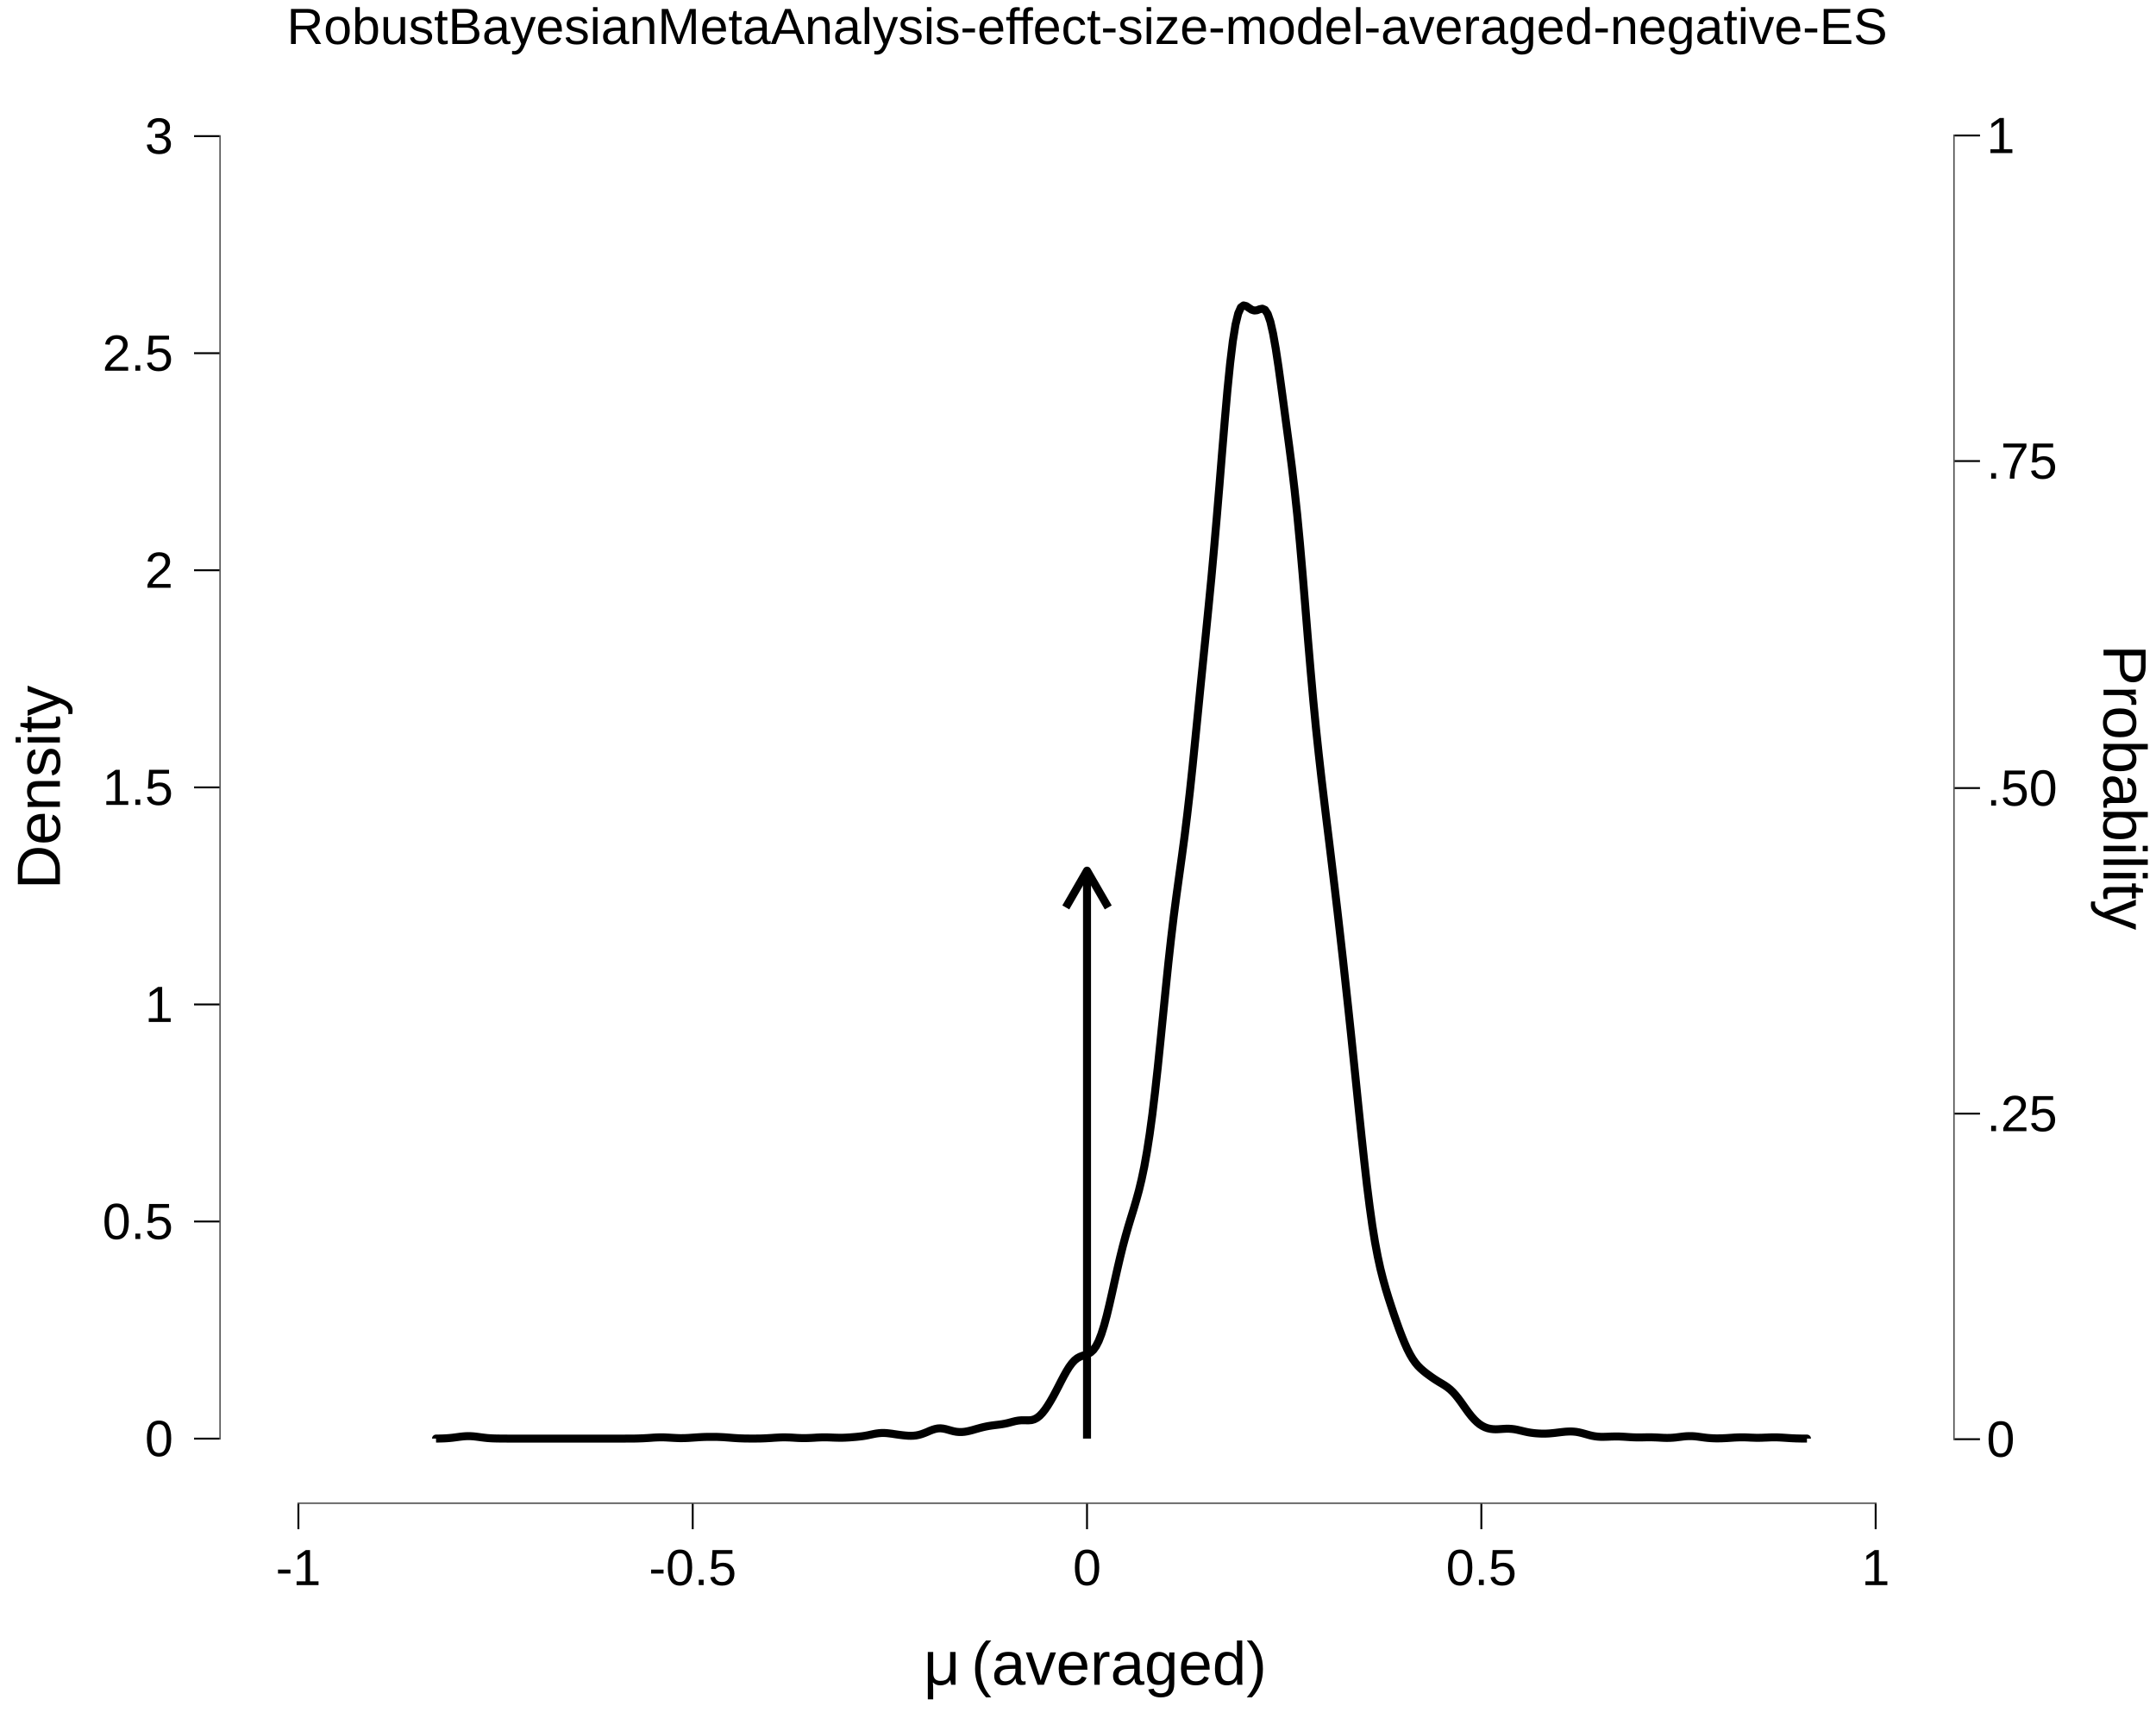
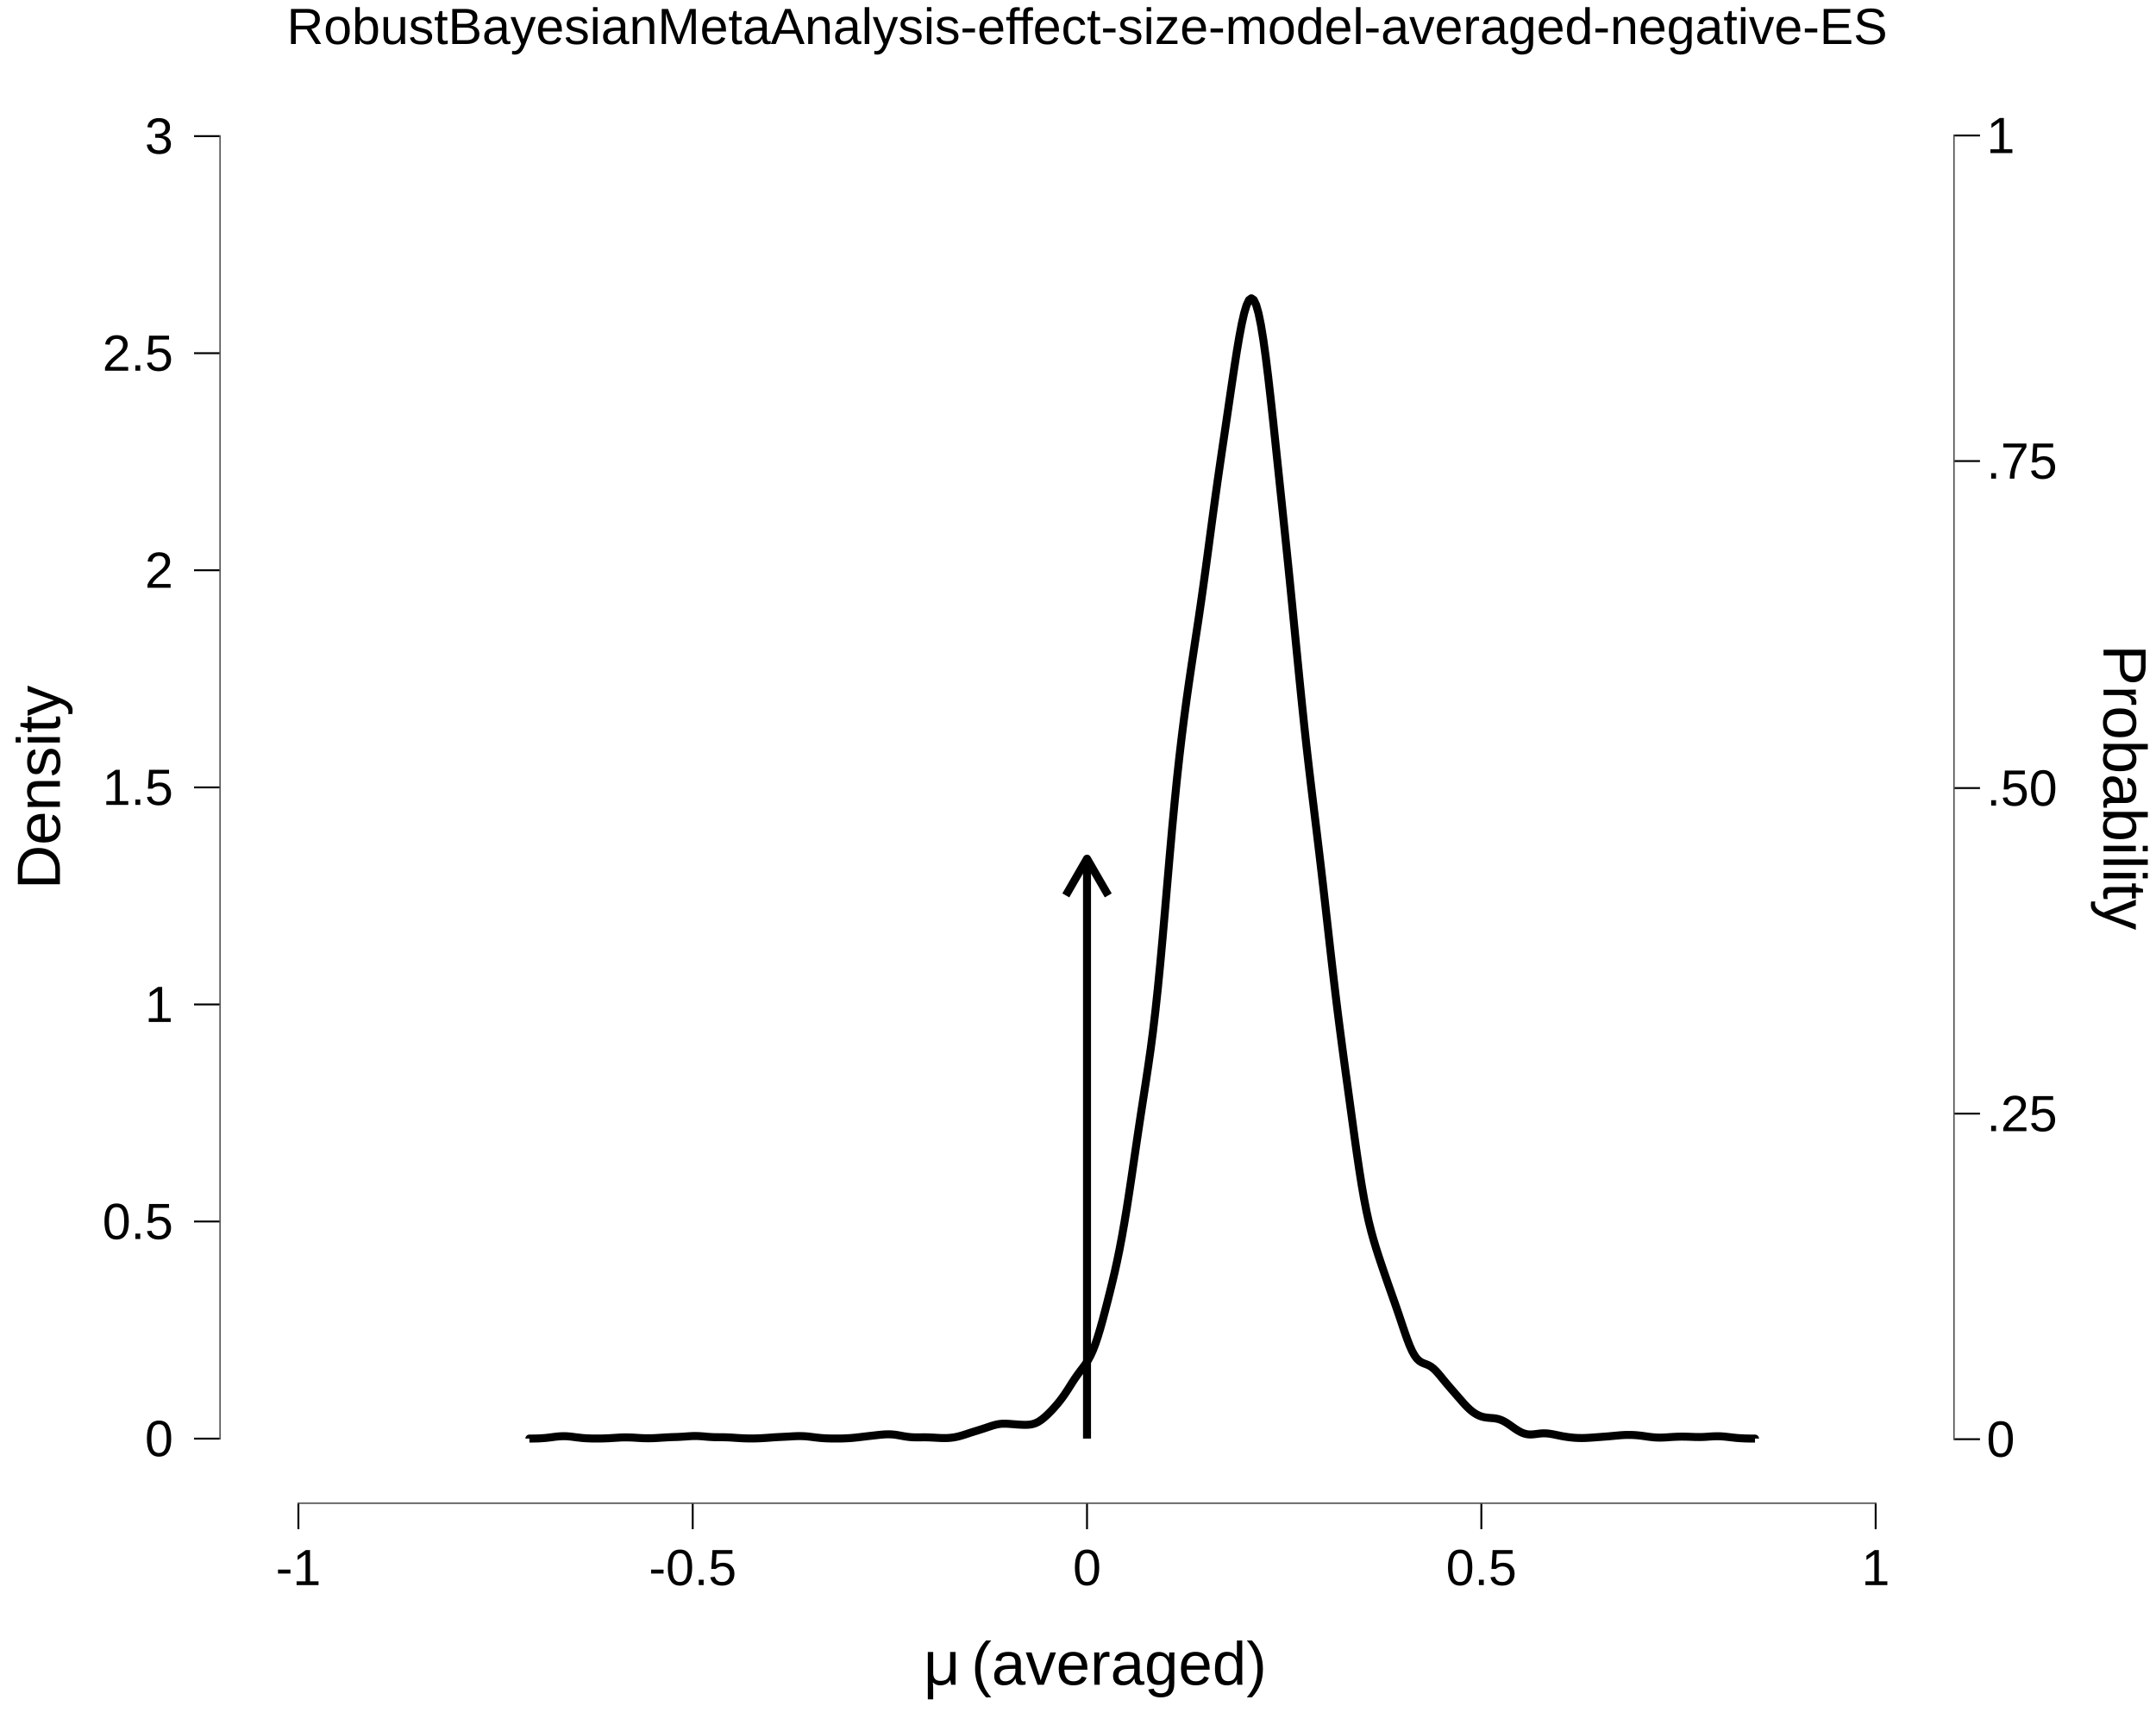
<svg xmlns="http://www.w3.org/2000/svg" viewBox="0 0 720.00 576.00">
  <defs>
    <style type="text/css">
    line, polyline, polygon, path, rect, circle {
      fill: none;
      stroke: #000000;
      stroke-linecap: round;
      stroke-linejoin: round;
      stroke-miterlimit: 10.00;
    }
  </style>
  </defs>
  <rect width="100%" height="100%" style="stroke: none; fill: #FFFFFF;" />
  <rect x="0.00" y="0.00" width="720.00" height="576.00" style="stroke-width: 10.67; stroke: none;" />
  <defs>
    <clipPath id="cpNzMuMzF8NjUyLjcyfDUwMi4xMXwyMy43MA==">
      <rect x="73.31" y="23.70" width="579.41" height="478.41" />
    </clipPath>
  </defs>
  <rect x="73.31" y="23.70" width="579.41" height="478.41" style="stroke-width: 10.67; stroke: none;" clip-path="url(#cpNzMuMzF8NjUyLjcyfDUwMi4xMXwyMy43MA==)" />
-   <polyline points="145.61,480.37 145.61,480.36 146.51,480.35 147.40,480.33 148.30,480.30 149.19,480.25 150.09,480.18 150.99,480.09 151.88,479.98 152.78,479.86 153.67,479.74 154.57,479.64 155.47,479.57 156.36,479.54 157.26,479.56 158.15,479.62 159.05,479.72 159.95,479.84 160.84,479.96 161.74,480.07 162.63,480.17 163.53,480.24 164.43,480.29 165.32,480.32 166.22,480.34 167.11,480.35 168.01,480.36 168.90,480.36 169.80,480.37 170.70,480.37 171.59,480.37 172.49,480.37 173.38,480.37 174.28,480.37 175.18,480.37 176.07,480.37 176.97,480.37 177.86,480.37 178.76,480.37 179.66,480.37 180.55,480.37 181.45,480.37 182.34,480.37 183.24,480.37 184.14,480.37 185.03,480.37 185.93,480.37 186.82,480.37 187.72,480.37 188.62,480.37 189.51,480.37 190.41,480.37 191.30,480.37 192.20,480.37 193.10,480.37 193.99,480.37 194.89,480.37 195.78,480.37 196.68,480.37 197.57,480.37 198.47,480.37 199.37,480.37 200.26,480.37 201.16,480.37 202.05,480.37 202.95,480.37 203.85,480.37 204.74,480.37 205.64,480.37 206.53,480.37 207.43,480.37 208.33,480.37 209.22,480.36 210.12,480.36 211.01,480.36 211.91,480.35 212.81,480.33 213.70,480.30 214.60,480.27 215.49,480.22 216.39,480.17 217.29,480.11 218.18,480.04 219.08,479.99 219.97,479.96 220.87,479.95 221.77,479.96 222.66,480.00 223.56,480.05 224.45,480.10 225.35,480.15 226.25,480.19 227.14,480.22 228.04,480.21 228.93,480.19 229.83,480.15 230.72,480.09 231.62,480.03 232.52,479.97 233.41,479.91 234.31,479.86 235.20,479.82 236.10,479.80 237.00,479.79 237.89,479.79 238.79,479.79 239.68,479.81 240.58,479.85 241.48,479.89 242.37,479.95 243.27,480.02 244.16,480.09 245.06,480.16 245.96,480.22 246.85,480.27 247.75,480.30 248.64,480.33 249.54,480.34 250.44,480.35 251.33,480.35 252.23,480.35 253.12,480.34 254.02,480.33 254.92,480.30 255.81,480.26 256.71,480.21 257.60,480.16 258.50,480.09 259.39,480.04 260.29,479.99 261.19,479.96 262.08,479.95 262.98,479.97 263.87,480.00 264.77,480.05 265.67,480.11 266.56,480.16 267.46,480.19 268.35,480.21 269.25,480.20 270.15,480.17 271.04,480.13 271.94,480.08 272.83,480.02 273.73,479.98 274.63,479.95 275.52,479.95 276.42,479.96 277.31,479.99 278.21,480.03 279.11,480.06 280.00,480.08 280.90,480.09 281.79,480.07 282.69,480.03 283.59,479.98 284.48,479.91 285.38,479.84 286.27,479.76 287.17,479.66 288.07,479.55 288.96,479.41 289.86,479.24 290.75,479.05 291.65,478.86 292.54,478.69 293.44,478.57 294.34,478.50 295.23,478.49 296.13,478.54 297.02,478.64 297.92,478.75 298.82,478.89 299.71,479.02 300.61,479.14 301.50,479.25 302.40,479.34 303.30,479.41 304.19,479.43 305.09,479.40 305.98,479.30 306.88,479.12 307.78,478.86 308.67,478.54 309.57,478.18 310.46,477.79 311.36,477.44 312.26,477.16 313.15,476.98 314.05,476.93 314.94,477.02 315.84,477.20 316.74,477.45 317.63,477.70 318.53,477.93 319.42,478.09 320.32,478.17 321.21,478.17 322.11,478.09 323.01,477.94 323.90,477.74 324.80,477.51 325.69,477.25 326.59,477.00 327.49,476.75 328.38,476.53 329.28,476.33 330.17,476.16 331.07,476.02 331.97,475.90 332.86,475.79 333.76,475.68 334.65,475.55 335.55,475.39 336.45,475.20 337.34,474.97 338.24,474.73 339.13,474.51 340.03,474.35 340.93,474.26 341.82,474.24 342.72,474.26 343.61,474.26 344.51,474.18 345.41,473.92 346.30,473.46 347.20,472.76 348.09,471.83 348.99,470.69 349.88,469.38 350.78,467.92 351.68,466.35 352.57,464.68 353.47,462.95 354.36,461.21 355.26,459.50 356.16,457.89 357.05,456.45 357.95,455.23 358.84,454.25 359.74,453.53 360.64,453.04 361.53,452.70 362.43,452.42 363.32,452.09 364.22,451.58 365.12,450.76 366.01,449.52 366.91,447.77 367.80,445.48 368.70,442.64 369.60,439.32 370.49,435.62 371.39,431.67 372.28,427.62 373.18,423.62 374.08,419.76 374.97,416.15 375.87,412.80 376.76,409.68 377.66,406.71 378.56,403.79 379.45,400.77 380.35,397.50 381.24,393.80 382.14,389.52 383.03,384.53 383.93,378.74 384.83,372.12 385.72,364.71 386.62,356.59 387.51,347.93 388.41,338.98 389.31,330.01 390.20,321.35 391.10,313.25 391.99,305.80 392.89,298.95 393.79,292.46 394.68,286.03 395.58,279.33 396.47,272.11 397.37,264.25 398.27,255.81 399.16,246.97 400.06,237.95 400.95,228.94 401.85,220.03 402.75,211.18 403.64,202.23 404.54,192.99 405.43,183.23 406.33,172.90 407.23,162.12 408.12,151.13 409.02,140.34 409.91,130.24 410.81,121.30 411.70,113.94 412.60,108.38 413.50,104.68 414.39,102.66 415.29,101.99 416.18,102.20 417.08,102.82 417.98,103.41 418.87,103.69 419.77,103.60 420.66,103.26 421.56,103.08 422.46,103.47 423.35,104.83 424.25,107.44 425.14,111.35 426.04,116.43 426.94,122.38 427.83,128.84 428.73,135.48 429.62,142.15 430.52,148.88 431.42,155.88 432.31,163.46 433.21,171.88 434.10,181.28 435.00,191.58 435.90,202.45 436.79,213.42 437.69,224.03 438.58,234.01 439.48,243.22 440.38,251.69 441.27,259.59 442.17,267.12 443.06,274.47 443.96,281.79 444.85,289.17 445.75,296.66 446.65,304.30 447.54,312.09 448.44,320.03 449.33,328.14 450.23,336.42 451.13,344.89 452.02,353.51 452.92,362.24 453.81,371.00 454.71,379.62 455.61,387.94 456.50,395.76 457.40,402.90 458.29,409.26 459.19,414.79 460.09,419.54 460.98,423.62 461.88,427.18 462.77,430.36 463.67,433.31 464.57,436.09 465.46,438.77 466.36,441.36 467.25,443.84 468.15,446.20 469.05,448.40 469.94,450.40 470.84,452.17 471.73,453.69 472.63,454.98 473.52,456.06 474.42,456.96 475.32,457.75 476.21,458.47 477.11,459.14 478.00,459.78 478.90,460.40 479.80,460.98 480.69,461.53 481.59,462.06 482.48,462.61 483.38,463.23 484.28,463.95 485.17,464.80 486.07,465.79 486.96,466.90 487.86,468.11 488.76,469.38 489.65,470.64 490.55,471.86 491.44,472.98 492.34,473.99 493.24,474.86 494.13,475.58 495.03,476.15 495.92,476.59 496.82,476.91 497.72,477.11 498.61,477.22 499.51,477.26 500.40,477.23 501.30,477.17 502.20,477.11 503.09,477.07 503.99,477.08 504.88,477.14 505.78,477.25 506.67,477.42 507.57,477.63 508.47,477.84 509.36,478.05 510.26,478.24 511.15,478.39 512.05,478.51 512.95,478.60 513.84,478.66 514.74,478.70 515.63,478.71 516.53,478.69 517.43,478.64 518.32,478.56 519.22,478.47 520.11,478.36 521.01,478.25 521.91,478.15 522.80,478.06 523.70,478.01 524.59,477.99 525.49,478.03 526.39,478.12 527.28,478.28 528.18,478.49 529.07,478.73 529.97,478.98 530.87,479.23 531.76,479.44 532.66,479.60 533.55,479.71 534.45,479.77 535.34,479.78 536.24,479.76 537.14,479.73 538.03,479.69 538.93,479.67 539.82,479.66 540.72,479.67 541.62,479.71 542.51,479.76 543.41,479.82 544.30,479.88 545.20,479.93 546.10,479.96 546.99,479.98 547.89,479.97 548.78,479.96 549.68,479.94 550.58,479.93 551.47,479.93 552.37,479.96 553.26,479.99 554.16,480.04 555.06,480.09 555.95,480.13 556.85,480.14 557.74,480.12 558.64,480.07 559.54,479.99 560.43,479.88 561.33,479.77 562.22,479.66 563.12,479.58 564.02,479.54 564.91,479.54 565.81,479.59 566.70,479.68 567.60,479.80 568.49,479.92 569.39,480.04 570.29,480.14 571.18,480.21 572.08,480.26 572.97,480.29 573.87,480.29 574.77,480.28 575.66,480.24 576.56,480.20 577.45,480.14 578.35,480.08 579.25,480.02 580.14,479.98 581.04,479.95 581.93,479.95 582.83,479.96 583.73,479.99 584.62,480.04 585.52,480.07 586.41,480.10 587.31,480.10 588.21,480.09 589.10,480.05 590.00,480.02 590.89,479.98 591.79,479.95 592.69,479.95 593.58,479.96 594.48,480.00 595.37,480.05 596.27,480.11 597.16,480.17 598.06,480.23 598.96,480.27 599.85,480.31 600.75,480.33 601.64,480.35 602.54,480.36 603.44,480.36 603.44,480.37 " style="stroke-width: 2.67; stroke-linecap: butt;" clip-path="url(#cpNzMuMzF8NjUyLjcyfDUwMi4xMXwyMy43MA==)" />
-   <line x1="363.01" y1="480.37" x2="363.01" y2="290.72" style="stroke-width: 2.67; stroke-linecap: butt;" clip-path="url(#cpNzMuMzF8NjUyLjcyfDUwMi4xMXwyMy43MA==)" />
-   <polyline points="370.10,303.00 363.01,290.72 355.93,303.00 " style="stroke-width: 2.67; stroke-linecap: butt;" clip-path="url(#cpNzMuMzF8NjUyLjcyfDUwMi4xMXwyMy43MA==)" />
+   <polyline points="176.79,480.37 176.79,480.36 177.59,480.35 178.39,480.34 179.20,480.32 180.00,480.30 180.80,480.25 181.60,480.20 182.40,480.13 183.20,480.04 184.00,479.94 184.80,479.83 185.60,479.73 186.40,479.65 187.21,479.59 188.01,479.56 188.81,479.56 189.61,479.61 190.41,479.68 191.21,479.77 192.01,479.88 192.81,479.98 193.61,480.07 194.41,480.16 195.22,480.22 196.02,480.27 196.82,480.30 197.62,480.33 198.42,480.34 199.22,480.34 200.02,480.34 200.82,480.33 201.62,480.31 202.42,480.28 203.22,480.25 204.03,480.20 204.83,480.15 205.63,480.10 206.43,480.05 207.23,480.00 208.03,479.97 208.83,479.96 209.63,479.97 210.43,479.99 211.23,480.02 212.04,480.07 212.84,480.12 213.64,480.17 214.44,480.21 215.24,480.24 216.04,480.25 216.84,480.25 217.64,480.24 218.44,480.21 219.24,480.17 220.05,480.12 220.85,480.07 221.65,480.02 222.45,479.97 223.25,479.93 224.05,479.89 224.85,479.86 225.65,479.84 226.45,479.81 227.25,479.77 228.06,479.72 228.86,479.67 229.66,479.61 230.46,479.56 231.26,479.52 232.06,479.50 232.86,479.51 233.66,479.55 234.46,479.60 235.26,479.67 236.06,479.74 236.87,479.81 237.67,479.85 238.47,479.89 239.27,479.90 240.07,479.91 240.87,479.91 241.67,479.92 242.47,479.94 243.27,479.97 244.07,480.01 244.88,480.06 245.68,480.12 246.48,480.17 247.28,480.22 248.08,480.26 248.88,480.29 249.68,480.31 250.48,480.32 251.28,480.32 252.08,480.31 252.89,480.29 253.69,480.26 254.49,480.22 255.29,480.17 256.09,480.12 256.89,480.06 257.69,480.00 258.49,479.94 259.29,479.89 260.09,479.85 260.90,479.81 261.70,479.77 262.50,479.73 263.30,479.69 264.10,479.64 264.90,479.59 265.70,479.56 266.50,479.53 267.30,479.53 268.10,479.55 268.90,479.59 269.71,479.66 270.51,479.75 271.31,479.85 272.11,479.95 272.91,480.04 273.71,480.13 274.51,480.20 275.31,480.25 276.11,480.29 276.91,480.32 277.72,480.33 278.52,480.34 279.32,480.34 280.12,480.34 280.92,480.33 281.72,480.31 282.52,480.27 283.32,480.23 284.12,480.18 284.92,480.11 285.73,480.03 286.53,479.94 287.33,479.85 288.13,479.75 288.93,479.66 289.73,479.56 290.53,479.47 291.33,479.38 292.13,479.29 292.93,479.20 293.74,479.11 294.54,479.04 295.34,478.97 296.14,478.94 296.94,478.93 297.74,478.96 298.54,479.03 299.34,479.13 300.14,479.27 300.94,479.41 301.74,479.56 302.55,479.69 303.35,479.80 304.15,479.88 304.95,479.93 305.75,479.95 306.55,479.95 307.35,479.95 308.15,479.94 308.95,479.94 309.75,479.95 310.56,479.98 311.36,480.02 312.16,480.06 312.96,480.11 313.76,480.15 314.56,480.18 315.36,480.19 316.16,480.18 316.96,480.14 317.76,480.06 318.57,479.95 319.37,479.80 320.17,479.62 320.97,479.40 321.77,479.16 322.57,478.90 323.37,478.64 324.17,478.37 324.97,478.12 325.77,477.87 326.58,477.62 327.38,477.37 328.18,477.11 328.98,476.85 329.78,476.58 330.58,476.31 331.38,476.05 332.18,475.82 332.98,475.63 333.78,475.49 334.59,475.41 335.39,475.39 336.19,475.40 336.99,475.45 337.79,475.51 338.59,475.57 339.39,475.63 340.19,475.69 340.99,475.73 341.79,475.76 342.59,475.77 343.40,475.74 344.20,475.65 345.00,475.48 345.80,475.22 346.60,474.84 347.40,474.35 348.20,473.76 349.00,473.09 349.80,472.35 350.60,471.56 351.41,470.72 352.21,469.84 353.01,468.92 353.81,467.94 354.61,466.90 355.41,465.78 356.21,464.59 357.01,463.35 357.81,462.08 358.61,460.84 359.42,459.65 360.22,458.53 361.02,457.47 361.82,456.42 362.62,455.32 363.42,454.06 364.22,452.58 365.02,450.81 365.82,448.72 366.62,446.32 367.43,443.65 368.23,440.78 369.03,437.77 369.83,434.68 370.63,431.51 371.43,428.26 372.23,424.87 373.03,421.26 373.83,417.38 374.63,413.17 375.43,408.63 376.24,403.76 377.04,398.62 377.84,393.29 378.64,387.86 379.44,382.41 380.24,377.03 381.04,371.75 381.84,366.56 382.64,361.37 383.44,356.05 384.25,350.42 385.05,344.30 385.85,337.56 386.65,330.12 387.45,321.98 388.25,313.24 389.05,304.08 389.85,294.73 390.65,285.45 391.45,276.46 392.26,267.94 393.06,259.98 393.86,252.64 394.66,245.86 395.46,239.53 396.26,233.59 397.06,227.94 397.86,222.51 398.66,217.20 399.46,211.92 400.27,206.60 401.07,201.14 401.87,195.50 402.67,189.69 403.47,183.74 404.27,177.74 405.07,171.78 405.87,165.94 406.67,160.26 407.47,154.71 408.27,149.25 409.08,143.82 409.88,138.39 410.68,132.93 411.48,127.50 412.28,122.18 413.08,117.08 413.88,112.36 414.68,108.16 415.48,104.63 416.28,101.94 417.09,100.20 417.89,99.60 418.69,100.13 419.49,101.81 420.29,104.63 421.09,108.54 421.89,113.43 422.69,119.19 423.49,125.66 424.29,132.66 425.10,140.01 425.90,147.55 426.70,155.18 427.50,162.80 428.30,170.41 429.10,178.06 429.90,185.80 430.70,193.70 431.50,201.76 432.30,209.94 433.11,218.16 433.91,226.30 434.71,234.24 435.51,241.89 436.31,249.21 437.11,256.21 437.91,262.95 438.71,269.53 439.51,276.07 440.31,282.68 441.11,289.43 441.92,296.35 442.72,303.41 443.52,310.53 444.32,317.62 445.12,324.58 445.92,331.34 446.72,337.86 447.52,344.14 448.32,350.22 449.12,356.17 449.93,362.04 450.73,367.89 451.53,373.74 452.33,379.55 453.13,385.22 453.93,390.63 454.73,395.68 455.53,400.29 456.33,404.40 457.13,408.03 457.94,411.25 458.74,414.13 459.54,416.78 460.34,419.28 461.14,421.69 461.94,424.05 462.74,426.38 463.54,428.69 464.34,430.96 465.14,433.23 465.95,435.52 466.75,437.84 467.55,440.20 468.35,442.59 469.15,444.95 469.95,447.21 470.75,449.28 471.55,451.08 472.35,452.54 473.15,453.65 473.96,454.42 474.76,454.93 475.56,455.28 476.36,455.57 477.16,455.92 477.96,456.39 478.76,457.02 479.56,457.79 480.36,458.68 481.16,459.64 481.96,460.63 482.77,461.61 483.57,462.56 484.37,463.49 485.17,464.41 485.97,465.33 486.77,466.25 487.57,467.17 488.37,468.09 489.17,468.98 489.97,469.81 490.78,470.58 491.58,471.26 492.38,471.84 493.18,472.32 493.98,472.71 494.78,473.00 495.58,473.21 496.38,473.34 497.18,473.43 497.98,473.49 498.79,473.56 499.59,473.67 500.39,473.84 501.19,474.11 501.99,474.46 502.79,474.90 503.59,475.41 504.39,475.96 505.19,476.53 505.99,477.09 506.80,477.61 507.60,478.07 508.40,478.45 509.20,478.73 510.00,478.91 510.80,478.99 511.60,478.98 512.40,478.91 513.20,478.81 514.00,478.71 514.80,478.63 515.61,478.60 516.41,478.63 517.21,478.70 518.01,478.82 518.81,478.96 519.61,479.13 520.41,479.29 521.21,479.46 522.01,479.61 522.81,479.74 523.62,479.86 524.42,479.96 525.22,480.04 526.02,480.11 526.82,480.15 527.62,480.17 528.42,480.18 529.22,480.16 530.02,480.13 530.82,480.08 531.63,480.03 532.43,479.97 533.23,479.91 534.03,479.85 534.83,479.79 535.63,479.73 536.43,479.67 537.23,479.61 538.03,479.53 538.83,479.46 539.64,479.38 540.44,479.31 541.24,479.24 542.04,479.19 542.84,479.15 543.64,479.14 544.44,479.14 545.24,479.16 546.04,479.20 546.84,479.27 547.64,479.35 548.45,479.45 549.25,479.56 550.05,479.68 550.85,479.79 551.65,479.88 552.45,479.96 553.25,480.01 554.05,480.03 554.85,480.03 555.65,480.00 556.46,479.96 557.26,479.90 558.06,479.85 558.86,479.80 559.66,479.76 560.46,479.73 561.26,479.71 562.06,479.71 562.86,479.72 563.66,479.74 564.47,479.77 565.27,479.80 566.07,479.83 566.87,479.84 567.67,479.85 568.47,479.83 569.27,479.80 570.07,479.75 570.87,479.69 571.67,479.64 572.48,479.60 573.28,479.58 574.08,479.58 574.88,479.62 575.68,479.68 576.48,479.76 577.28,479.85 578.08,479.94 578.88,480.03 579.68,480.12 580.48,480.19 581.29,480.24 582.09,480.28 582.89,480.32 583.69,480.34 584.49,480.35 585.29,480.36 586.09,480.36 586.09,480.37 " style="stroke-width: 2.67; stroke-linecap: butt;" clip-path="url(#cpNzMuMzF8NjUyLjcyfDUwMi4xMXwyMy43MA==)" />
+   <line x1="363.01" y1="480.37" x2="363.01" y2="286.72" style="stroke-width: 2.67; stroke-linecap: butt;" clip-path="url(#cpNzMuMzF8NjUyLjcyfDUwMi4xMXwyMy43MA==)" />
+   <polyline points="370.10,298.99 363.01,286.72 355.93,298.99 " style="stroke-width: 2.67; stroke-linecap: butt;" clip-path="url(#cpNzMuMzF8NjUyLjcyfDUwMi4xMXwyMy43MA==)" />
  <line x1="99.33" y1="502.11" x2="626.70" y2="502.11" style="stroke-width: 0.64; stroke-linecap: butt;" clip-path="url(#cpNzMuMzF8NjUyLjcyfDUwMi4xMXwyMy43MA==)" />
  <line x1="73.31" y1="480.69" x2="73.31" y2="45.13" style="stroke-width: 0.64; stroke-linecap: butt;" clip-path="url(#cpNzMuMzF8NjUyLjcyfDUwMi4xMXwyMy43MA==)" />
  <line x1="652.72" y1="480.90" x2="652.72" y2="44.91" style="stroke-width: 0.64; stroke-linecap: butt;" clip-path="url(#cpNzMuMzF8NjUyLjcyfDUwMi4xMXwyMy43MA==)" />
  <rect x="73.31" y="23.70" width="579.41" height="478.41" style="stroke-width: 0.00; stroke: none;" clip-path="url(#cpNzMuMzF8NjUyLjcyfDUwMi4xMXwyMy43MA==)" />
  <defs>
    <clipPath id="cpMC4wMHw3MjAuMDB8NTc2LjAwfDAuMDA=">
      <rect x="0.00" y="0.00" width="720.00" height="576.00" />
    </clipPath>
  </defs>
  <polyline points="73.31,502.11 73.31,23.70 " style="stroke-width: 0.00; stroke: none; stroke-linecap: butt;" clip-path="url(#cpMC4wMHw3MjAuMDB8NTc2LjAwfDAuMDA=)" />
  <g clip-path="url(#cpMC4wMHw3MjAuMDB8NTc2LjAwfDAuMDA=)">
    <text x="48.38" y="486.22" style="font-size: 17.00px; font-family: Liberation Sans;" textLength="9.45px" lengthAdjust="spacingAndGlyphs">0</text>
  </g>
  <g clip-path="url(#cpMC4wMHw3MjAuMDB8NTc2LjAwfDAuMDA=)">
    <text x="34.21" y="413.73" style="font-size: 17.00px; font-family: Liberation Sans;" textLength="23.62px" lengthAdjust="spacingAndGlyphs">0.5</text>
  </g>
  <g clip-path="url(#cpMC4wMHw3MjAuMDB8NTc2LjAwfDAuMDA=)">
    <text x="48.38" y="341.25" style="font-size: 17.00px; font-family: Liberation Sans;" textLength="9.45px" lengthAdjust="spacingAndGlyphs">1</text>
  </g>
  <g clip-path="url(#cpMC4wMHw3MjAuMDB8NTc2LjAwfDAuMDA=)">
    <text x="34.21" y="268.76" style="font-size: 17.00px; font-family: Liberation Sans;" textLength="23.62px" lengthAdjust="spacingAndGlyphs">1.5</text>
  </g>
  <g clip-path="url(#cpMC4wMHw3MjAuMDB8NTc2LjAwfDAuMDA=)">
    <text x="48.38" y="196.27" style="font-size: 17.00px; font-family: Liberation Sans;" textLength="9.45px" lengthAdjust="spacingAndGlyphs">2</text>
  </g>
  <g clip-path="url(#cpMC4wMHw3MjAuMDB8NTc2LjAwfDAuMDA=)">
    <text x="34.21" y="123.79" style="font-size: 17.00px; font-family: Liberation Sans;" textLength="23.62px" lengthAdjust="spacingAndGlyphs">2.5</text>
  </g>
  <g clip-path="url(#cpMC4wMHw3MjAuMDB8NTc2LjAwfDAuMDA=)">
    <text x="48.38" y="51.30" style="font-size: 17.00px; font-family: Liberation Sans;" textLength="9.45px" lengthAdjust="spacingAndGlyphs">3</text>
  </g>
  <polyline points="64.80,480.37 73.31,480.37 " style="stroke-width: 0.64; stroke-linecap: butt;" clip-path="url(#cpMC4wMHw3MjAuMDB8NTc2LjAwfDAuMDA=)" />
  <polyline points="64.80,407.88 73.31,407.88 " style="stroke-width: 0.64; stroke-linecap: butt;" clip-path="url(#cpMC4wMHw3MjAuMDB8NTc2LjAwfDAuMDA=)" />
  <polyline points="64.80,335.39 73.31,335.39 " style="stroke-width: 0.64; stroke-linecap: butt;" clip-path="url(#cpMC4wMHw3MjAuMDB8NTc2LjAwfDAuMDA=)" />
  <polyline points="64.80,262.91 73.31,262.91 " style="stroke-width: 0.64; stroke-linecap: butt;" clip-path="url(#cpMC4wMHw3MjAuMDB8NTc2LjAwfDAuMDA=)" />
  <polyline points="64.80,190.42 73.31,190.42 " style="stroke-width: 0.64; stroke-linecap: butt;" clip-path="url(#cpMC4wMHw3MjAuMDB8NTc2LjAwfDAuMDA=)" />
  <polyline points="64.80,117.93 73.31,117.93 " style="stroke-width: 0.64; stroke-linecap: butt;" clip-path="url(#cpMC4wMHw3MjAuMDB8NTc2LjAwfDAuMDA=)" />
  <polyline points="64.80,45.45 73.31,45.45 " style="stroke-width: 0.64; stroke-linecap: butt;" clip-path="url(#cpMC4wMHw3MjAuMDB8NTc2LjAwfDAuMDA=)" />
  <polyline points="652.72,502.11 652.72,23.70 " style="stroke-width: 0.00; stroke: none; stroke-linecap: butt;" clip-path="url(#cpMC4wMHw3MjAuMDB8NTc2LjAwfDAuMDA=)" />
  <polyline points="652.72,480.56 661.22,480.56 " style="stroke-width: 0.64; stroke-linecap: butt;" clip-path="url(#cpMC4wMHw3MjAuMDB8NTc2LjAwfDAuMDA=)" />
  <polyline points="652.72,371.85 661.22,371.85 " style="stroke-width: 0.64; stroke-linecap: butt;" clip-path="url(#cpMC4wMHw3MjAuMDB8NTc2LjAwfDAuMDA=)" />
  <polyline points="652.72,263.15 661.22,263.15 " style="stroke-width: 0.64; stroke-linecap: butt;" clip-path="url(#cpMC4wMHw3MjAuMDB8NTc2LjAwfDAuMDA=)" />
  <polyline points="652.72,153.96 661.22,153.96 " style="stroke-width: 0.64; stroke-linecap: butt;" clip-path="url(#cpMC4wMHw3MjAuMDB8NTc2LjAwfDAuMDA=)" />
  <polyline points="652.72,45.25 661.22,45.25 " style="stroke-width: 0.64; stroke-linecap: butt;" clip-path="url(#cpMC4wMHw3MjAuMDB8NTc2LjAwfDAuMDA=)" />
  <g clip-path="url(#cpMC4wMHw3MjAuMDB8NTc2LjAwfDAuMDA=)">
    <text x="663.41" y="486.41" style="font-size: 17.00px; font-family: Liberation Sans;" textLength="9.45px" lengthAdjust="spacingAndGlyphs">0</text>
  </g>
  <g clip-path="url(#cpMC4wMHw3MjAuMDB8NTc2LjAwfDAuMDA=)">
    <text x="663.41" y="377.71" style="font-size: 17.00px; font-family: Liberation Sans;" textLength="23.62px" lengthAdjust="spacingAndGlyphs">.25</text>
  </g>
  <g clip-path="url(#cpMC4wMHw3MjAuMDB8NTc2LjAwfDAuMDA=)">
    <text x="663.41" y="269.00" style="font-size: 17.00px; font-family: Liberation Sans;" textLength="23.62px" lengthAdjust="spacingAndGlyphs">.50</text>
  </g>
  <g clip-path="url(#cpMC4wMHw3MjAuMDB8NTc2LjAwfDAuMDA=)">
    <text x="663.41" y="159.81" style="font-size: 17.00px; font-family: Liberation Sans;" textLength="23.62px" lengthAdjust="spacingAndGlyphs">.75</text>
  </g>
  <g clip-path="url(#cpMC4wMHw3MjAuMDB8NTc2LjAwfDAuMDA=)">
    <text x="663.41" y="51.10" style="font-size: 17.00px; font-family: Liberation Sans;" textLength="9.45px" lengthAdjust="spacingAndGlyphs">1</text>
  </g>
  <polyline points="73.31,502.11 652.72,502.11 " style="stroke-width: 0.00; stroke: none; stroke-linecap: butt;" clip-path="url(#cpMC4wMHw3MjAuMDB8NTc2LjAwfDAuMDA=)" />
  <polyline points="99.65,510.62 99.65,502.11 " style="stroke-width: 0.64; stroke-linecap: butt;" clip-path="url(#cpMC4wMHw3MjAuMDB8NTc2LjAwfDAuMDA=)" />
  <polyline points="231.33,510.62 231.33,502.11 " style="stroke-width: 0.64; stroke-linecap: butt;" clip-path="url(#cpMC4wMHw3MjAuMDB8NTc2LjAwfDAuMDA=)" />
  <polyline points="363.01,510.62 363.01,502.11 " style="stroke-width: 0.64; stroke-linecap: butt;" clip-path="url(#cpMC4wMHw3MjAuMDB8NTc2LjAwfDAuMDA=)" />
  <polyline points="494.70,510.62 494.70,502.11 " style="stroke-width: 0.64; stroke-linecap: butt;" clip-path="url(#cpMC4wMHw3MjAuMDB8NTc2LjAwfDAuMDA=)" />
  <polyline points="626.38,510.62 626.38,502.11 " style="stroke-width: 0.64; stroke-linecap: butt;" clip-path="url(#cpMC4wMHw3MjAuMDB8NTc2LjAwfDAuMDA=)" />
  <g clip-path="url(#cpMC4wMHw3MjAuMDB8NTc2LjAwfDAuMDA=)">
    <text x="92.09" y="529.29" style="font-size: 17.00px; font-family: Liberation Sans;" textLength="15.11px" lengthAdjust="spacingAndGlyphs">-1</text>
  </g>
  <g clip-path="url(#cpMC4wMHw3MjAuMDB8NTc2LjAwfDAuMDA=)">
    <text x="216.69" y="529.29" style="font-size: 17.00px; font-family: Liberation Sans;" textLength="29.28px" lengthAdjust="spacingAndGlyphs">-0.5</text>
  </g>
  <g clip-path="url(#cpMC4wMHw3MjAuMDB8NTc2LjAwfDAuMDA=)">
    <text x="358.29" y="529.29" style="font-size: 17.00px; font-family: Liberation Sans;" textLength="9.45px" lengthAdjust="spacingAndGlyphs">0</text>
  </g>
  <g clip-path="url(#cpMC4wMHw3MjAuMDB8NTc2LjAwfDAuMDA=)">
    <text x="482.89" y="529.29" style="font-size: 17.00px; font-family: Liberation Sans;" textLength="23.62px" lengthAdjust="spacingAndGlyphs">0.5</text>
  </g>
  <g clip-path="url(#cpMC4wMHw3MjAuMDB8NTc2LjAwfDAuMDA=)">
    <text x="621.66" y="529.29" style="font-size: 17.00px; font-family: Liberation Sans;" textLength="9.45px" lengthAdjust="spacingAndGlyphs">1</text>
  </g>
  <g clip-path="url(#cpMC4wMHw3MjAuMDB8NTc2LjAwfDAuMDA=)">
    <text x="303.01" y="562.55" style="font-size: 20.40px; font-family: Symbola;" textLength="5.09px" lengthAdjust="spacingAndGlyphs"> </text>
  </g>
  <g clip-path="url(#cpMC4wMHw3MjAuMDB8NTc2LjAwfDAuMDA=)">
    <text x="308.11" y="562.55" style="font-size: 20.40px; font-family: Symbola;" textLength="11.16px" lengthAdjust="spacingAndGlyphs">μ</text>
  </g>
  <g clip-path="url(#cpMC4wMHw3MjAuMDB8NTc2LjAwfDAuMDA=)">
    <text x="319.26" y="562.55" style="font-size: 20.40px; font-family: Symbola;" textLength="5.09px" lengthAdjust="spacingAndGlyphs"> </text>
  </g>
  <g clip-path="url(#cpMC4wMHw3MjAuMDB8NTc2LjAwfDAuMDA=)">
    <text x="324.36" y="562.55" style="font-size: 20.40px; font-family: Liberation Sans;" textLength="98.66px" lengthAdjust="spacingAndGlyphs">(averaged)</text>
  </g>
  <g clip-path="url(#cpMC4wMHw3MjAuMDB8NTc2LjAwfDAuMDA=)">
    <text transform="translate(20.01,296.92) rotate(-90)" style="font-size: 20.40px; font-family: Liberation Sans;" textLength="68.02px" lengthAdjust="spacingAndGlyphs">Density</text>
  </g>
  <g clip-path="url(#cpMC4wMHw3MjAuMDB8NTc2LjAwfDAuMDA=)">
    <text transform="translate(702.48,215.29) rotate(90)" style="font-size: 20.40px; font-family: Liberation Sans;" textLength="95.23px" lengthAdjust="spacingAndGlyphs">Probability</text>
  </g>
  <g clip-path="url(#cpMC4wMHw3MjAuMDB8NTc2LjAwfDAuMDA=)">
    <text x="95.79" y="14.69" style="font-size: 17.00px; font-family: Liberation Sans;" textLength="534.44px" lengthAdjust="spacingAndGlyphs">RobustBayesianMetaAnalysis-effect-size-model-averaged-negative-ES</text>
  </g>
</svg>
